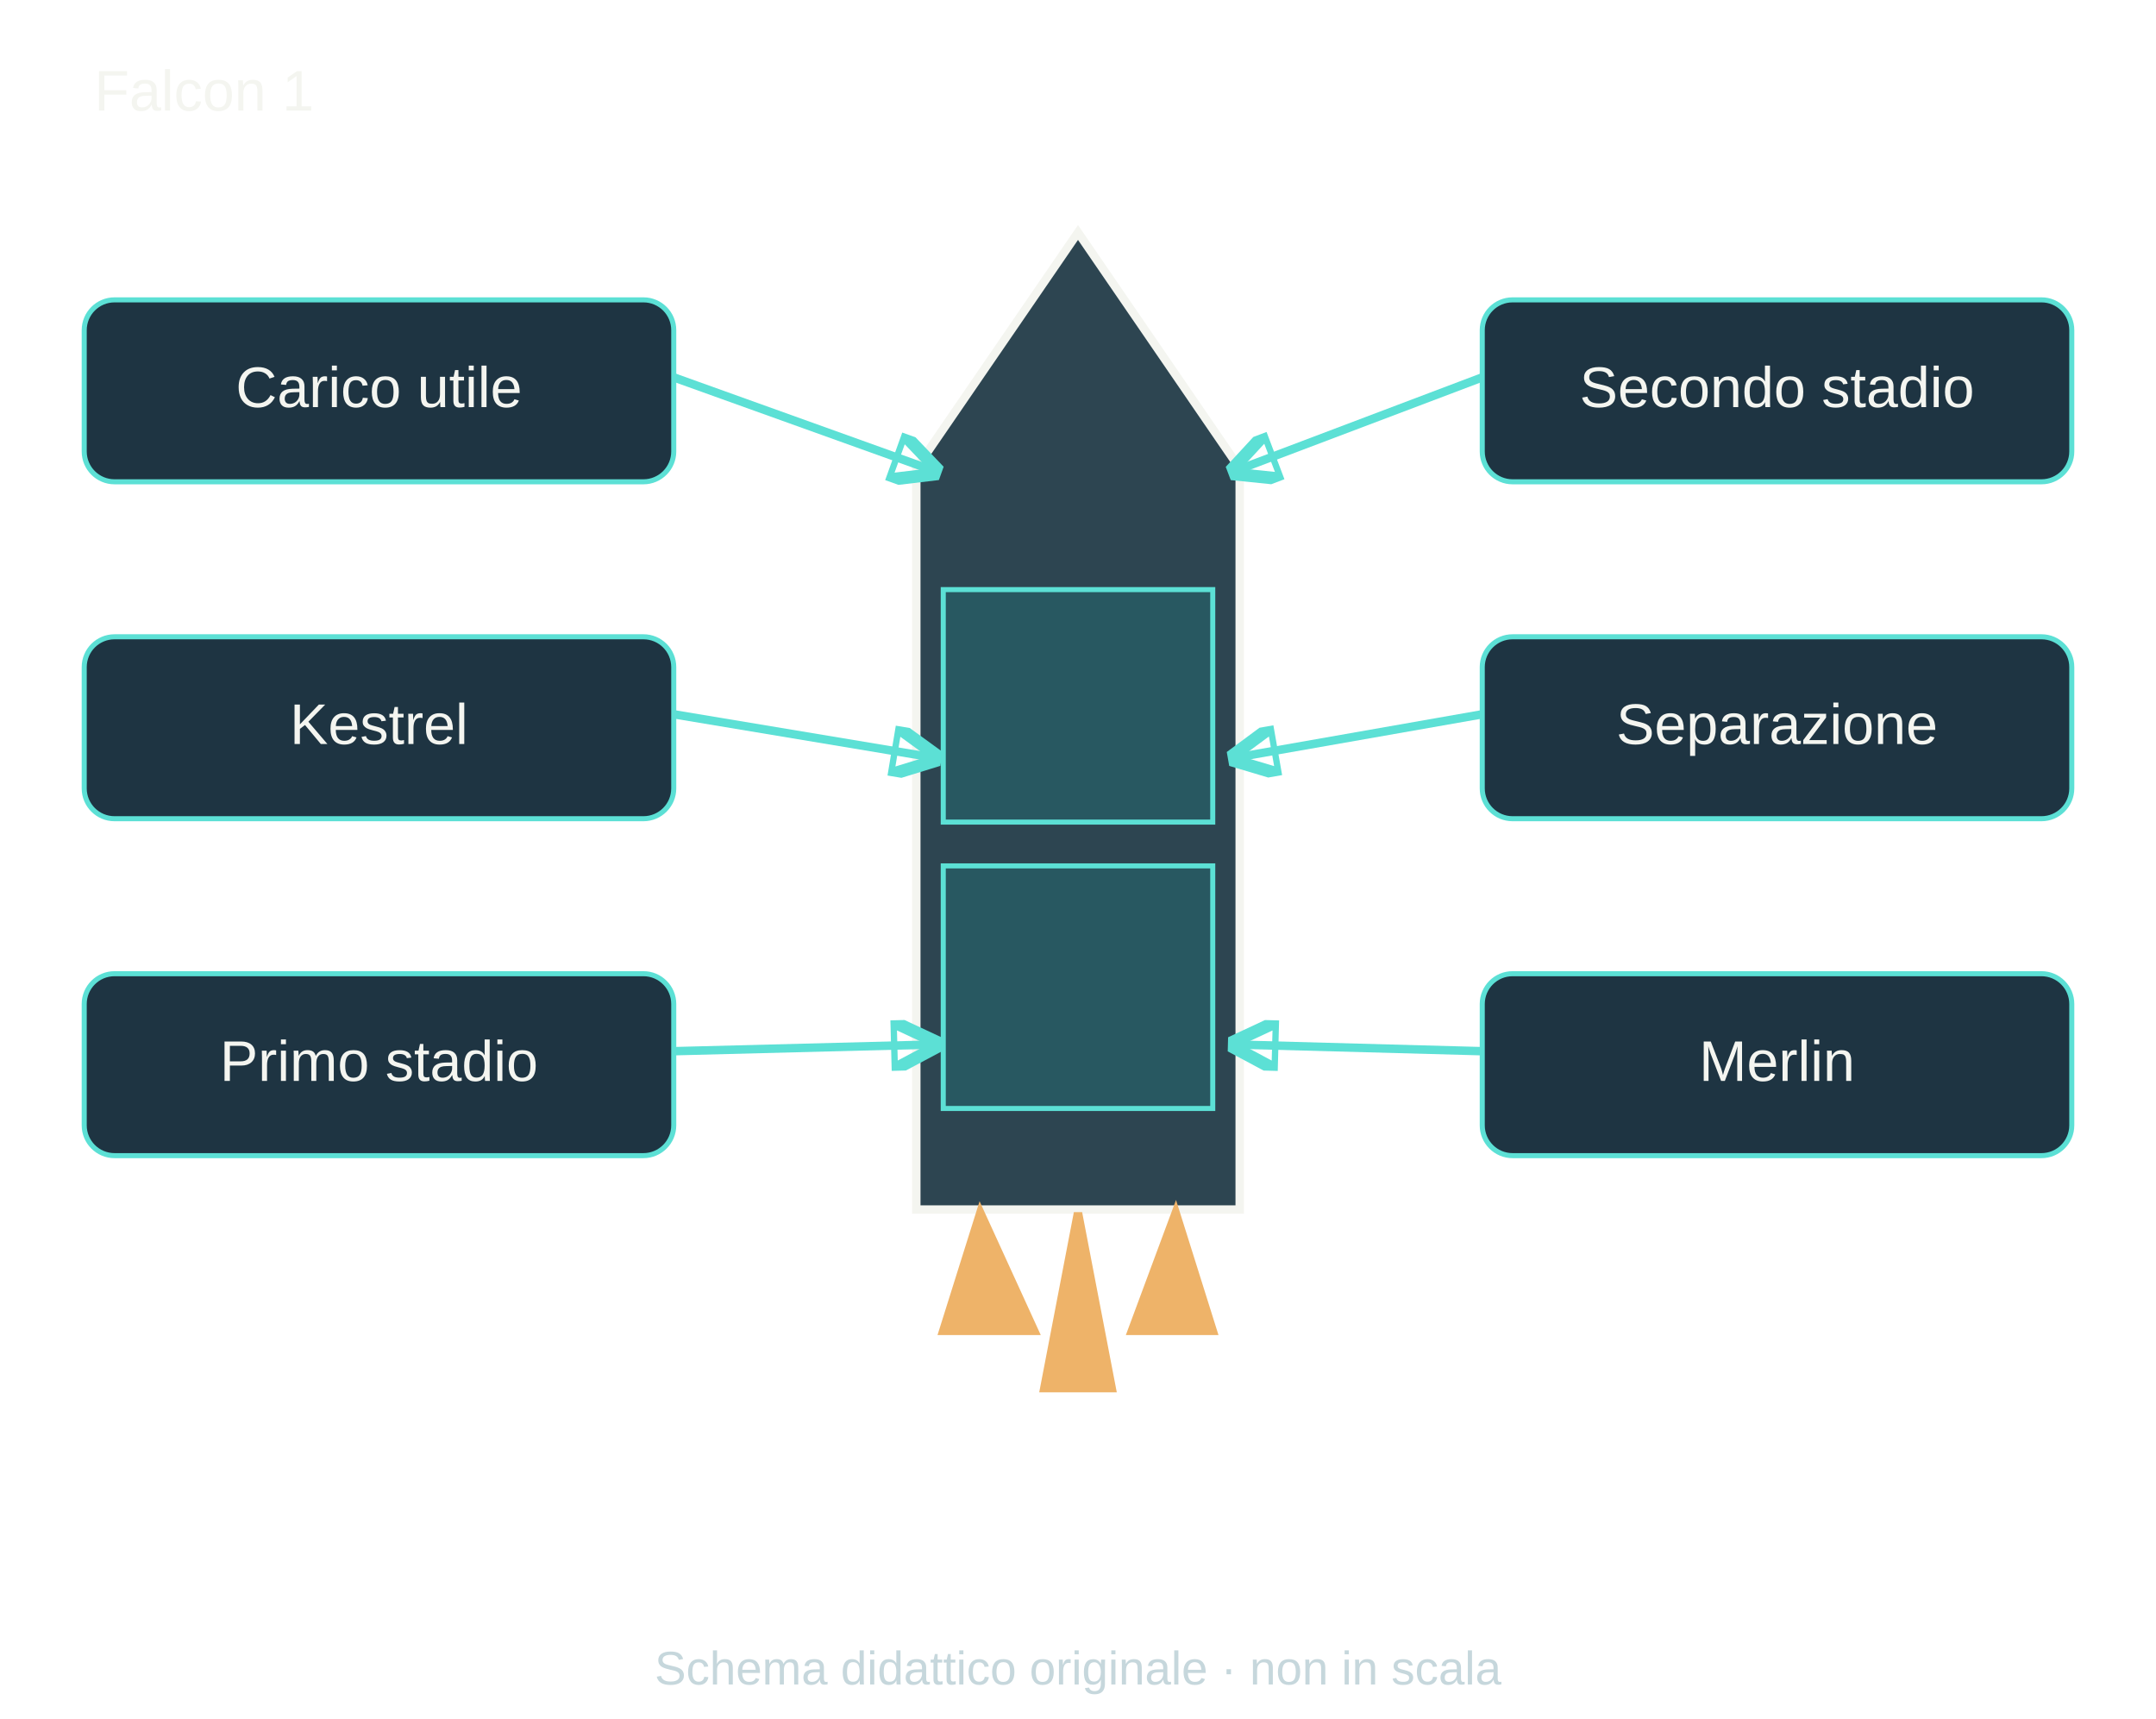
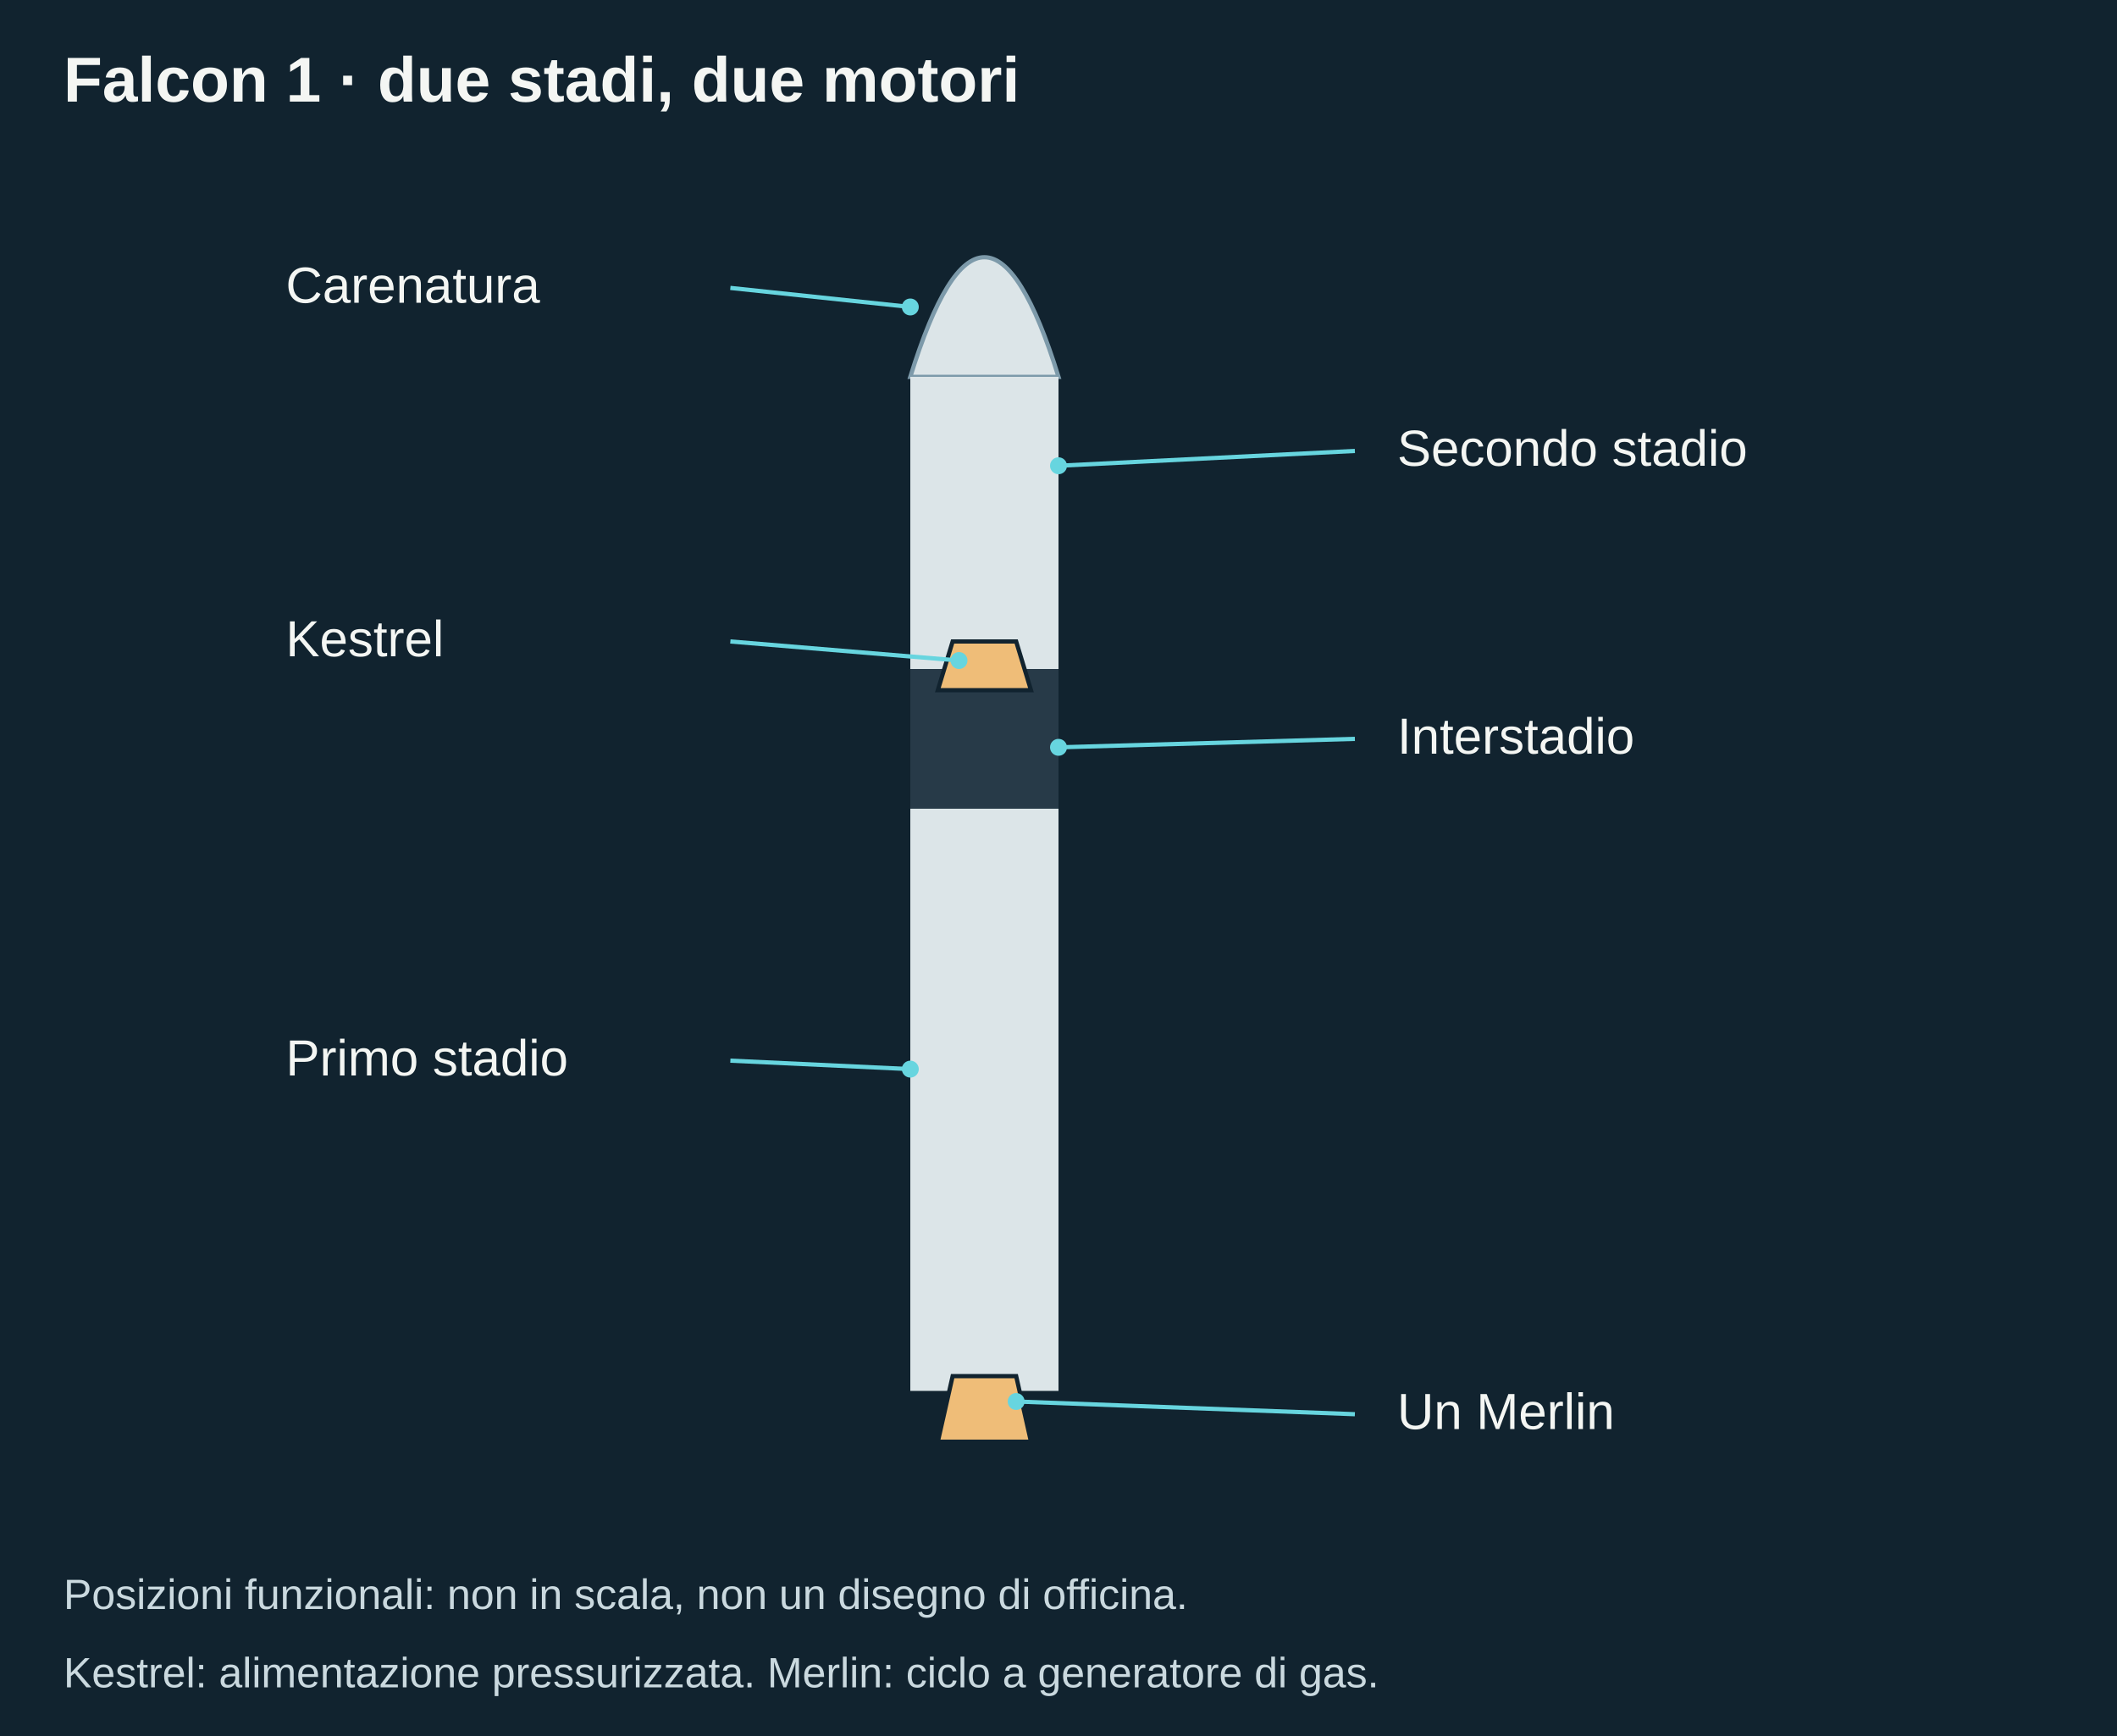
- <svg xmlns="http://www.w3.org/2000/svg" viewBox="0 0 640 510" role="img" aria-labelledby="title desc">
+ <svg xmlns="http://www.w3.org/2000/svg" viewBox="0 0 1000 820" role="img" aria-labelledby="title desc">
  <defs>
-     <marker id="arrow" viewBox="0 0 10 10" refX="9" refY="5" markerWidth="6" markerHeight="6" orient="auto-start-reverse">
-       <path d="M 0 0 L 10 5 L 0 10 Z" fill="#5ce0d5" />
+     <marker id="flow" markerWidth="8" markerHeight="8" refX="7" refY="4" orient="auto-start-reverse">
+       <path d="M0 0L8 4L0 8Z" fill="#67d5df" />
+     </marker>
+     <marker id="heat" markerWidth="8" markerHeight="8" refX="7" refY="4" orient="auto">
+       <path d="M0 0L8 4L0 8Z" fill="#efbd78" />
    </marker>
  </defs>
-   <style>svg{background:#101e29}rect{fill:#1e3442;stroke:#5ce0d5;stroke-width:1.5}text{font:17px Arial,sans-serif;fill:#f4f5f0;dominant-baseline:middle}.small{font-size:14px;fill:#c6d7dc}path{fill:none;stroke:#5ce0d5;stroke-width:2.5}.outline{fill:#2d4551;stroke:#f4f5f0}.tank{fill:#285861}.fire{fill:#eeb369;stroke:#eeb369}.earth{fill:#285c73;stroke:#7bcbdf}.orbit{stroke-dasharray:6 8;stroke:#8096a0}.accent{stroke:#eeb369}</style>
-   <text x="28" y="28">Falcon 1</text>
-   <path class="outline" d="M 320 69 L 368 139 L 368 359 L 272 359 L 272 139 Z" />
-   <rect class="tank" x="280" y="175" width="80" height="69" />
-   <rect class="tank" x="280" y="257" width="80" height="72" />
-   <path class="fire" d="M 291 360 L 280 395 L 307 395 Z M 320 360 L 310 412 L 330 412 Z M 349 360 L 336 395 L 360 395 Z" />
-   <rect x="25" y="89" width="175" height="54" rx="9" />
-   <text x="112.5" y="116" text-anchor="middle">Carico utile</text>
-   <path d="M 200 112 L 278 140" marker-end="url(#arrow)" />
-   <rect x="440" y="89" width="175" height="54" rx="9" />
-   <text x="527.5" y="116" text-anchor="middle">Secondo stadio</text>
-   <path d="M 440 112 L 366 140" marker-end="url(#arrow)" />
-   <rect x="25" y="189" width="175" height="54" rx="9" />
-   <text x="112.5" y="216" text-anchor="middle">Kestrel</text>
-   <path d="M 200 212 L 278 225" marker-end="url(#arrow)" />
-   <rect x="440" y="189" width="175" height="54" rx="9" />
-   <text x="527.5" y="216" text-anchor="middle">Separazione</text>
-   <path d="M 440 212 L 366 225" marker-end="url(#arrow)" />
-   <rect x="25" y="289" width="175" height="54" rx="9" />
-   <text x="112.5" y="316" text-anchor="middle">Primo stadio</text>
-   <path d="M 200 312 L 278 310" marker-end="url(#arrow)" />
-   <rect x="440" y="289" width="175" height="54" rx="9" />
-   <text x="527.5" y="316" text-anchor="middle">Merlin</text>
-   <path d="M 440 312 L 366 310" marker-end="url(#arrow)" />
-   <text class="small" x="320" y="496" text-anchor="middle">Schema didattico originale · non in scala</text>
+   <style>text{font-family:Arial,sans-serif;fill:#f4f6f3;font-size:24px}.heading{font-size:30px;font-weight:bold}.small{font-size:20px;fill:#cad9df}.tiny{font-size:17px;fill:#cad9df}.box{fill:#1c3544;stroke:#547b8c;stroke-width:2}.flow{fill:none;stroke:#67d5df;stroke-width:3;marker-end:url(#flow)}.pressure{fill:none;stroke:#efbd78;stroke-width:3;stroke-dasharray:8 6;marker-end:url(#heat)}</style>
+   <rect width="1000" height="820" fill="#11232f" />
+   <text x="30" y="48" class="heading">Falcon 1 · due stadi, due motori</text>
+   <path d="M430 178 Q465 65 500 178Z" fill="#dce5e8" stroke="#7d9aaa" stroke-width="2" />
+   <rect x="430" y="178" width="70" height="138" fill="#dce5e8" />
+   <rect x="430" y="316" width="70" height="66" fill="#273a48" />
+   <rect x="430" y="382" width="70" height="275" fill="#dce5e8" />
+   <path d="M450 303L443 326L487 326L480 303Z M450 650L443 681L487 681L480 650Z" fill="#efbd78" stroke="#11232f" stroke-width="2" />
+   <text x="135" y="143">Carenatura</text>
+   <path d="M345 136L430 145" stroke="#67d5df" stroke-width="2" />
+   <circle cx="430" cy="145" r="4" fill="#67d5df" />
+   <text x="660" y="220">Secondo stadio</text>
+   <path d="M640 213L500 220" stroke="#67d5df" stroke-width="2" />
+   <circle cx="500" cy="220" r="4" fill="#67d5df" />
+   <text x="135" y="310">Kestrel</text>
+   <path d="M345 303L453 312" stroke="#67d5df" stroke-width="2" />
+   <circle cx="453" cy="312" r="4" fill="#67d5df" />
+   <text x="660" y="356">Interstadio</text>
+   <path d="M640 349L500 353" stroke="#67d5df" stroke-width="2" />
+   <circle cx="500" cy="353" r="4" fill="#67d5df" />
+   <text x="135" y="508">Primo stadio</text>
+   <path d="M345 501L430 505" stroke="#67d5df" stroke-width="2" />
+   <circle cx="430" cy="505" r="4" fill="#67d5df" />
+   <text x="660" y="675">Un Merlin</text>
+   <path d="M640 668L480 662" stroke="#67d5df" stroke-width="2" />
+   <circle cx="480" cy="662" r="4" fill="#67d5df" />
+   <text x="30" y="760" class="small">Posizioni funzionali: non in scala, non un disegno di officina.</text>
+   <text x="30" y="797" class="small">Kestrel: alimentazione pressurizzata. Merlin: ciclo a generatore di gas.</text>
</svg>
